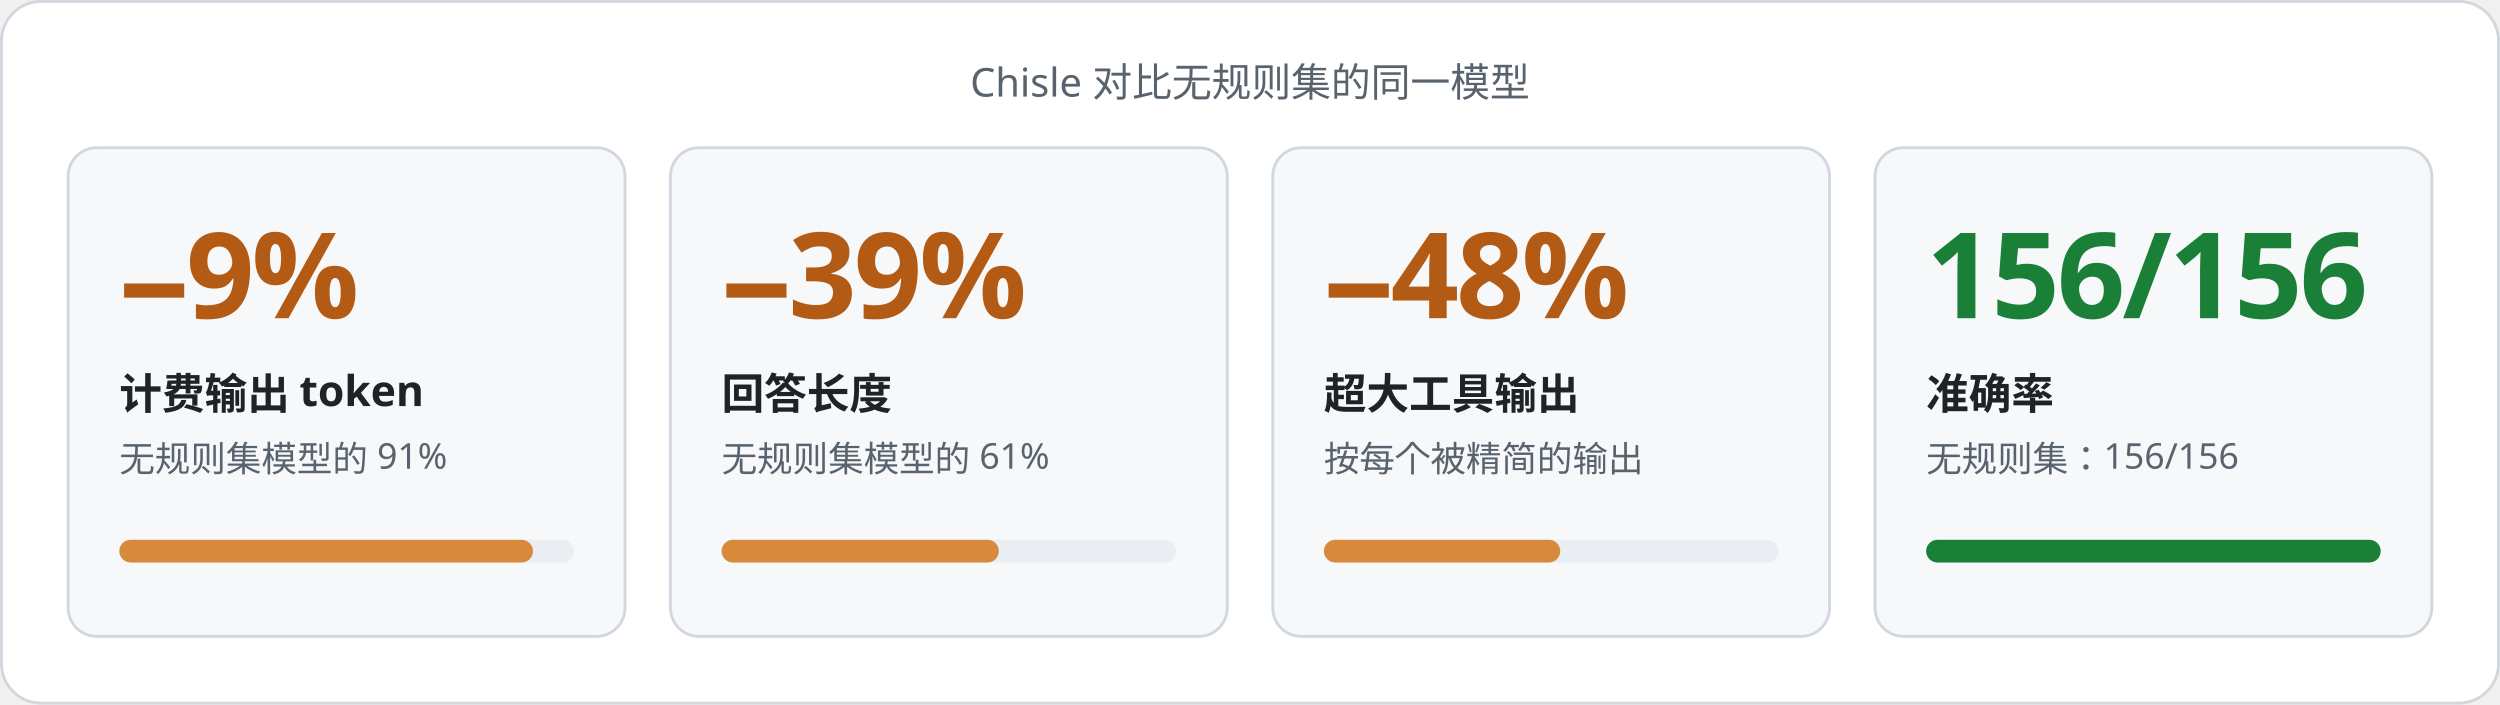
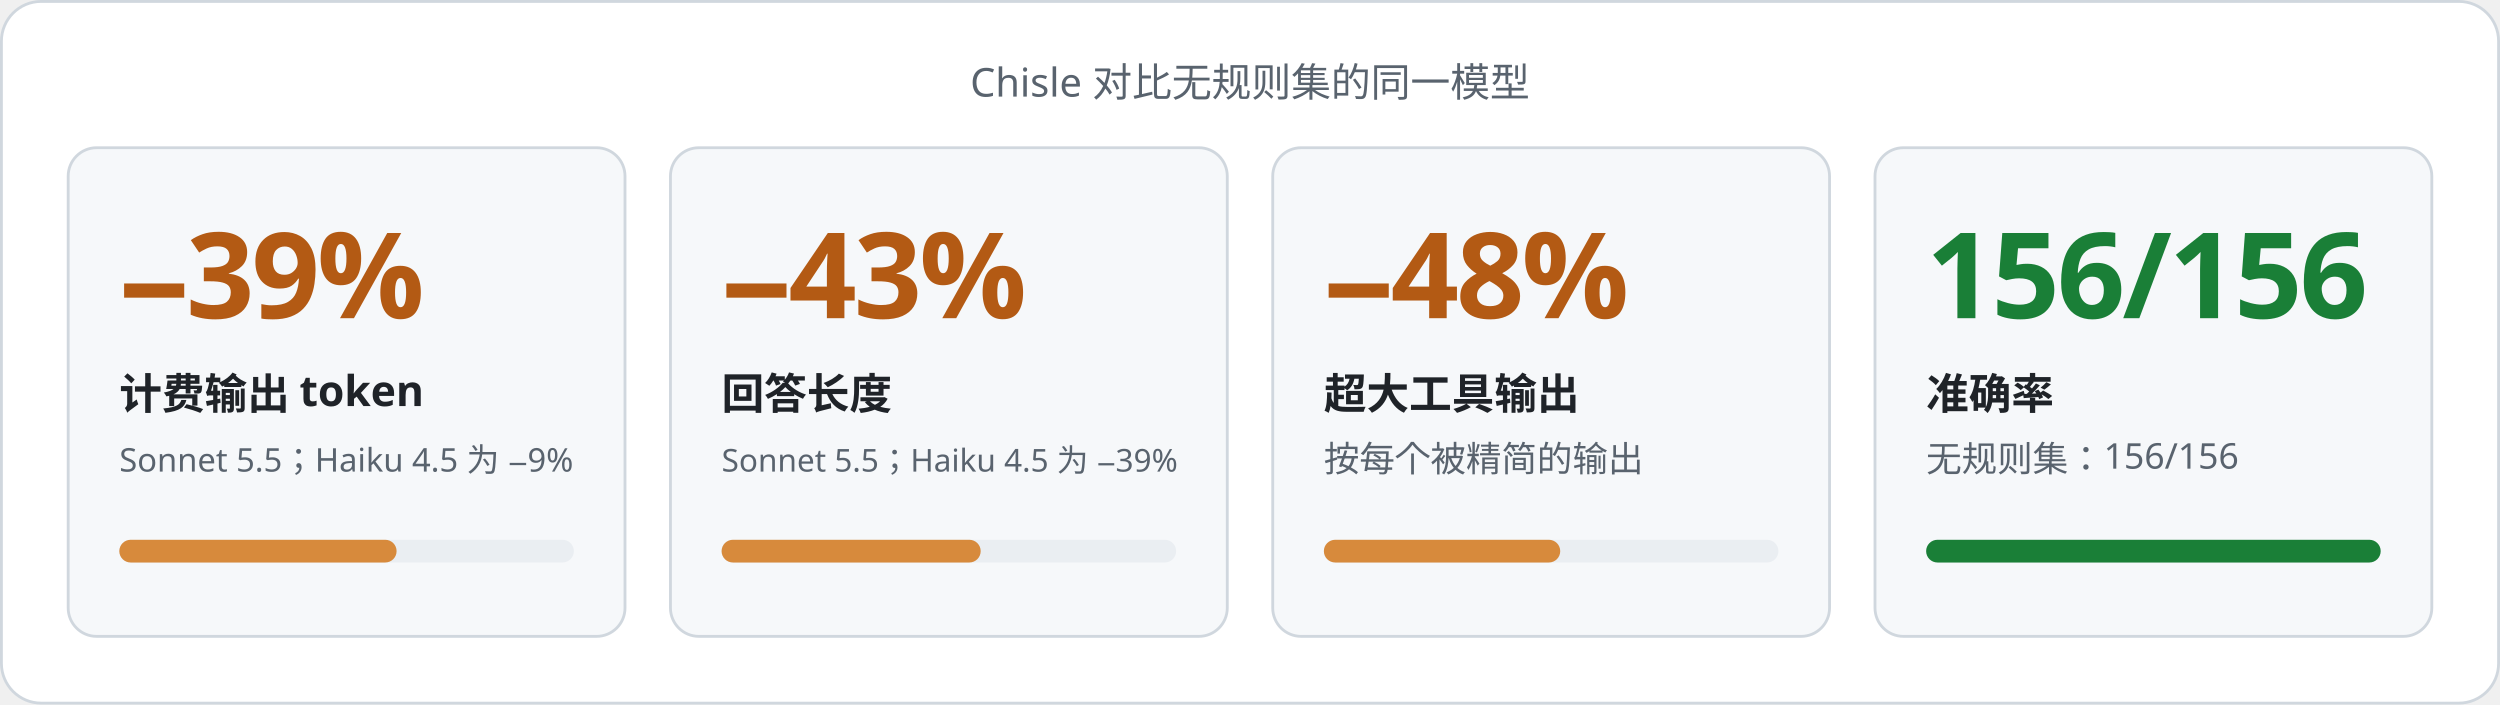
- <svg xmlns="http://www.w3.org/2000/svg" width="880" height="248" viewBox="0 0 880 248" font-family="-apple-system,BlinkMacSystemFont,'Segoe UI','Noto Sans',Helvetica,Arial,sans-serif" xml:space="preserve" role="img" aria-label="Chisle versus the same model with no ruleset: 9% fewer billed output tokens, answers 39% shorter, oversized tool output 48% smaller, accuracy 156 of 156, the same as the bare model.">
+ <svg xmlns="http://www.w3.org/2000/svg" width="880" height="248" viewBox="0 0 880 248" font-family="-apple-system,BlinkMacSystemFont,'Segoe UI','Noto Sans',Helvetica,Arial,sans-serif" xml:space="preserve" role="img" aria-label="Chisle versus the same model with no ruleset, on Sonnet 5.5: 39% fewer billed output tokens (Haiku 4.5: 9%), answers 43% shorter (Haiku 4.5: 39%), oversized tool output 48% smaller, accuracy 156 of 156, the same as the bare model.">
  <rect x="0.5" y="0.5" width="879" height="247" rx="14" fill="#ffffff" stroke="#d0d7de" />
  <text x="440" y="34" font-size="14" fill="#59636e" text-anchor="middle">Chisle 对比无规则集的同一模型</text>
  <g>
    <animate attributeName="opacity" values="0;0;1" keyTimes="0;0.000;1" dur="0.6s" fill="freeze" />
    <animateTransform attributeName="transform" type="translate" values="0 10;0 10;0 0" keyTimes="0;0.000;1" dur="0.6s" fill="freeze" calcMode="spline" keySplines="0 0 1 1;0.2 0.7 0.2 1" />
    <rect x="24" y="52" width="196" height="172" rx="10" fill="#f6f8fa" stroke="#d0d7de" />
-     <text x="42" y="112" font-size="42" font-weight="800" letter-spacing="-1" fill="#b35a14">−9%</text>
+     <text x="42" y="112" font-size="42" font-weight="800" letter-spacing="-1" fill="#b35a14">−39%</text>
    <text x="42" y="144" font-size="15" font-weight="600" fill="#1f2328">计费输出 token</text>
-     <text x="42" y="166" font-size="12.5" fill="#59636e">无规则集模型的 91%</text>
+     <text x="42" y="166" font-size="11.5" fill="#59636e">Sonnet 5.5；Haiku 4.5 为 −9%</text>
    <rect x="42" y="190" width="160" height="8" rx="4" fill="#eaeef2" />
-     <rect x="42" y="190" width="145.6" height="8" rx="4" fill="#d78a3c">
-       <animate attributeName="width" values="160;160;145.6;145.6" keyTimes="0;0.2;0.5;1" dur="5s" repeatCount="indefinite" calcMode="spline" keySplines="0.4 0 0.2 1;0.4 0 0.2 1;0.4 0 0.2 1" />
+     <rect x="42" y="190" width="97.6" height="8" rx="4" fill="#d78a3c">
+       <animate attributeName="width" values="160;160;97.6;97.6" keyTimes="0;0.2;0.5;1" dur="5s" repeatCount="indefinite" calcMode="spline" keySplines="0.4 0 0.2 1;0.4 0 0.2 1;0.4 0 0.2 1" />
    </rect>
  </g>
  <g>
    <animate attributeName="opacity" values="0;0;1" keyTimes="0;0.200;1" dur="0.75s" fill="freeze" />
    <animateTransform attributeName="transform" type="translate" values="0 10;0 10;0 0" keyTimes="0;0.200;1" dur="0.75s" fill="freeze" calcMode="spline" keySplines="0 0 1 1;0.2 0.7 0.2 1" />
    <rect x="236" y="52" width="196" height="172" rx="10" fill="#f6f8fa" stroke="#d0d7de" />
-     <text x="254" y="112" font-size="42" font-weight="800" letter-spacing="-1" fill="#b35a14">−39%</text>
+     <text x="254" y="112" font-size="42" font-weight="800" letter-spacing="-1" fill="#b35a14">−43%</text>
    <text x="254" y="144" font-size="15" font-weight="600" fill="#1f2328">回答长度</text>
-     <text x="254" y="166" font-size="12.5" fill="#59636e">无规则集模型的 61%</text>
+     <text x="254" y="166" font-size="11.1" fill="#59636e">Sonnet 5.5；Haiku 4.5 为 −39%</text>
    <rect x="254" y="190" width="160" height="8" rx="4" fill="#eaeef2" />
-     <rect x="254" y="190" width="97.6" height="8" rx="4" fill="#d78a3c">
-       <animate attributeName="width" values="160;160;97.6;97.6" keyTimes="0;0.2;0.5;1" dur="5s" repeatCount="indefinite" calcMode="spline" keySplines="0.4 0 0.2 1;0.4 0 0.2 1;0.4 0 0.2 1" />
+     <rect x="254" y="190" width="91.2" height="8" rx="4" fill="#d78a3c">
+       <animate attributeName="width" values="160;160;91.2;91.2" keyTimes="0;0.2;0.5;1" dur="5s" repeatCount="indefinite" calcMode="spline" keySplines="0.4 0 0.2 1;0.4 0 0.2 1;0.4 0 0.2 1" />
    </rect>
  </g>
  <g>
    <animate attributeName="opacity" values="0;0;1" keyTimes="0;0.333;1" dur="0.9s" fill="freeze" />
    <animateTransform attributeName="transform" type="translate" values="0 10;0 10;0 0" keyTimes="0;0.333;1" dur="0.9s" fill="freeze" calcMode="spline" keySplines="0 0 1 1;0.2 0.7 0.2 1" />
    <rect x="448" y="52" width="196" height="172" rx="10" fill="#f6f8fa" stroke="#d0d7de" />
    <text x="466" y="112" font-size="42" font-weight="800" letter-spacing="-1" fill="#b35a14">−48%</text>
    <text x="466" y="144" font-size="15" font-weight="600" fill="#1f2328">超大工具输出</text>
    <text x="466" y="166" font-size="12.5" fill="#59636e">按每个被精简的输出</text>
    <rect x="466" y="190" width="160" height="8" rx="4" fill="#eaeef2" />
    <rect x="466" y="190" width="83.2" height="8" rx="4" fill="#d78a3c">
      <animate attributeName="width" values="160;160;83.2;83.2" keyTimes="0;0.2;0.5;1" dur="5s" repeatCount="indefinite" calcMode="spline" keySplines="0.4 0 0.2 1;0.4 0 0.2 1;0.4 0 0.2 1" />
    </rect>
  </g>
  <g>
    <animate attributeName="opacity" values="0;0;1" keyTimes="0;0.429;1" dur="1.05s" fill="freeze" />
    <animateTransform attributeName="transform" type="translate" values="0 10;0 10;0 0" keyTimes="0;0.429;1" dur="1.05s" fill="freeze" calcMode="spline" keySplines="0 0 1 1;0.2 0.7 0.2 1" />
    <rect x="660" y="52" width="196" height="172" rx="10" fill="#f6f8fa" stroke="#d0d7de" />
    <text x="678" y="112" font-size="42" font-weight="800" letter-spacing="-1" fill="#1a7f37">156/156</text>
    <text x="678" y="144" font-size="15" font-weight="600" fill="#1f2328">准确率</text>
    <text x="678" y="166" font-size="12.5" fill="#59636e">无规则集：156/156</text>
    <rect x="678" y="190" width="160" height="8" rx="4" fill="#eaeef2" />
    <rect x="678" y="190" width="160" height="8" rx="4" fill="#1a7f37" />
  </g>
</svg>
